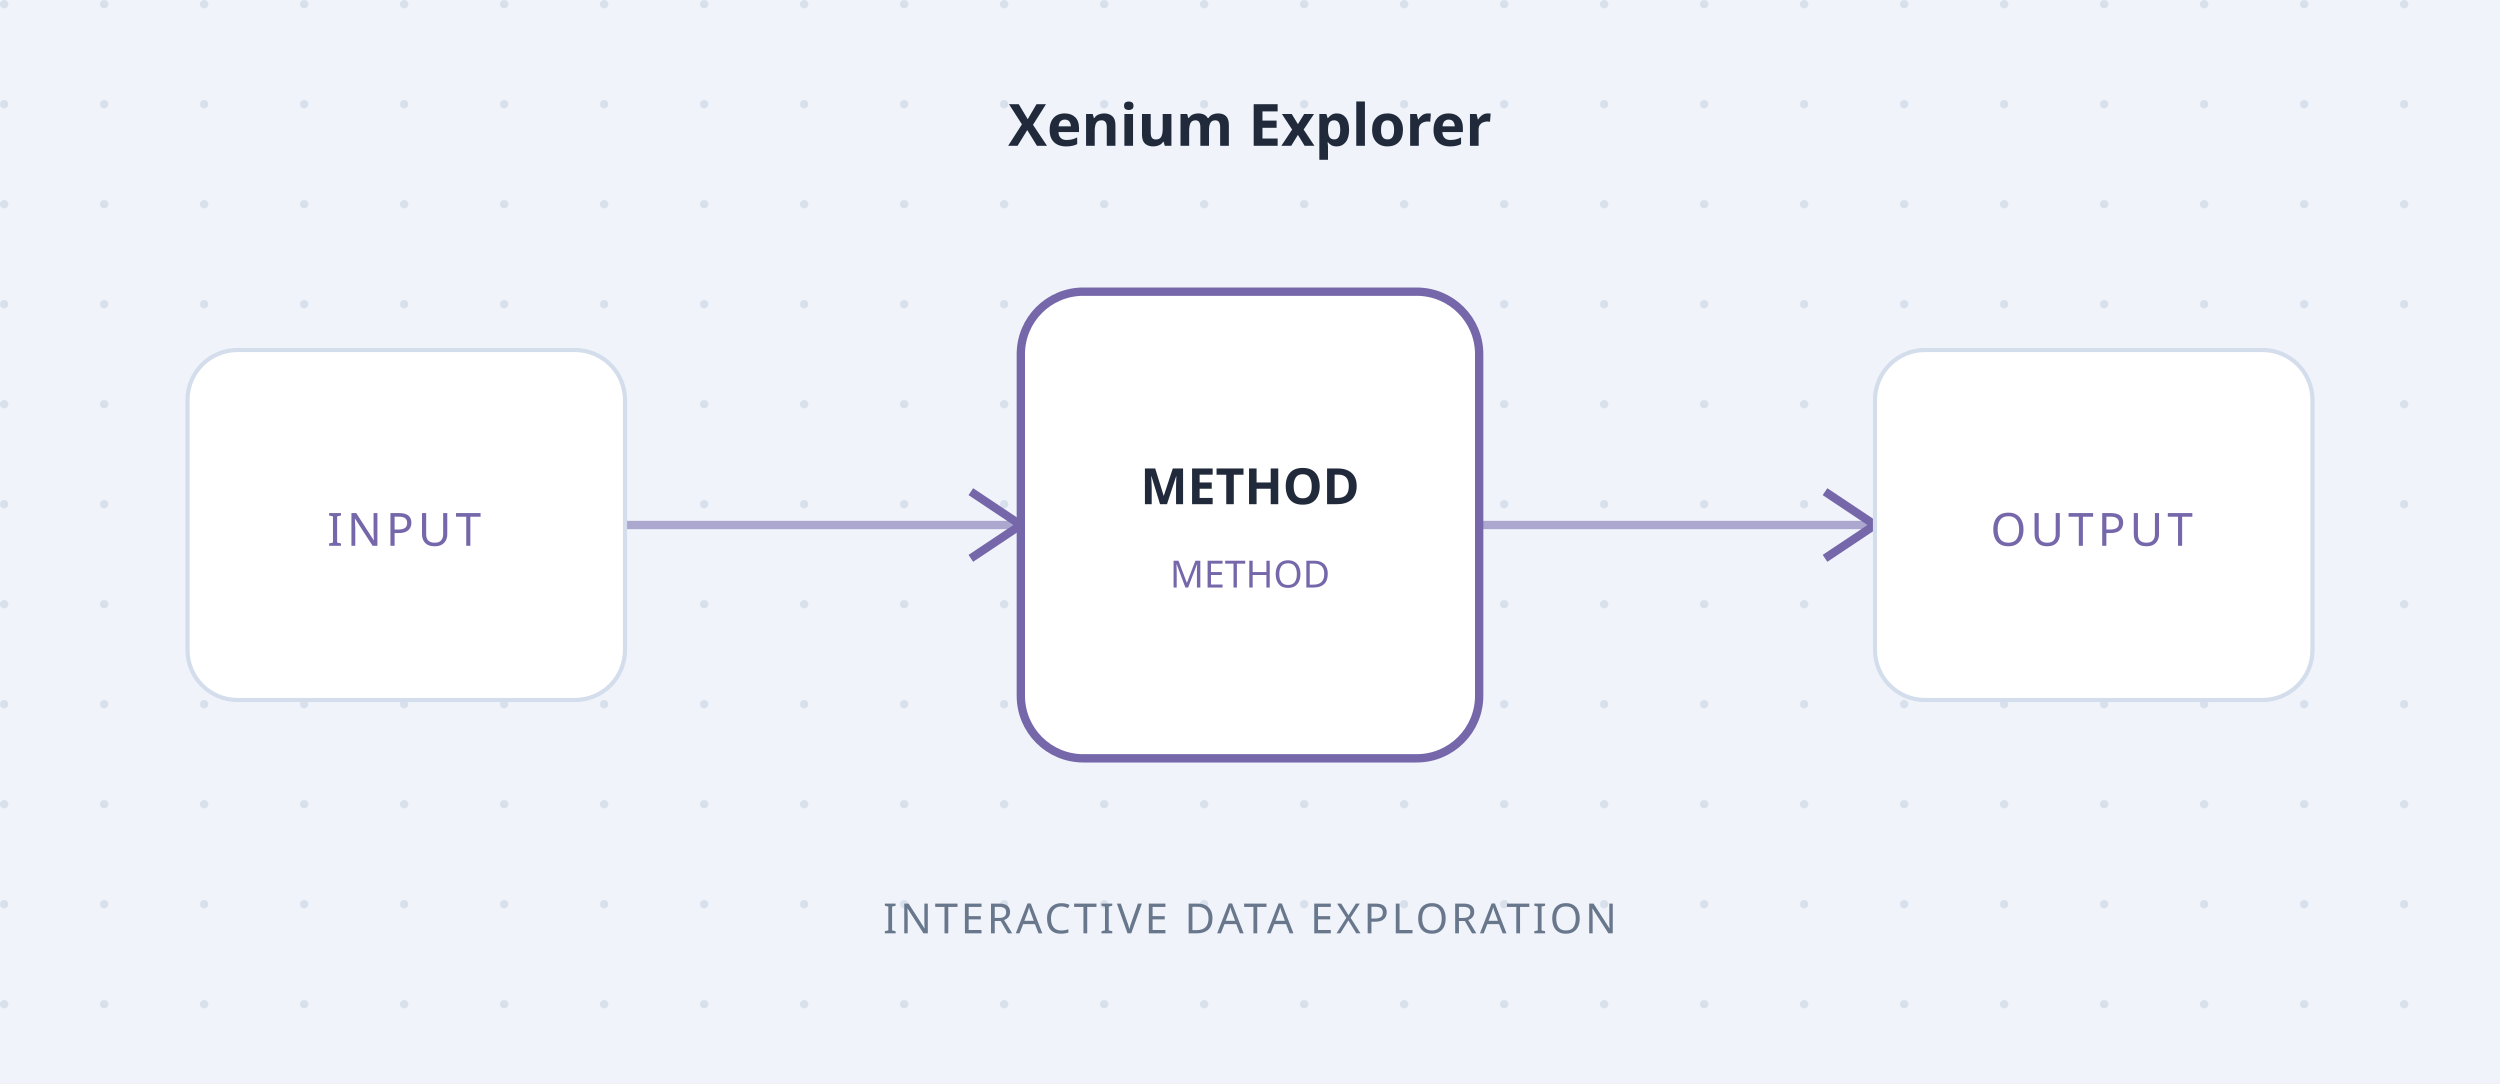
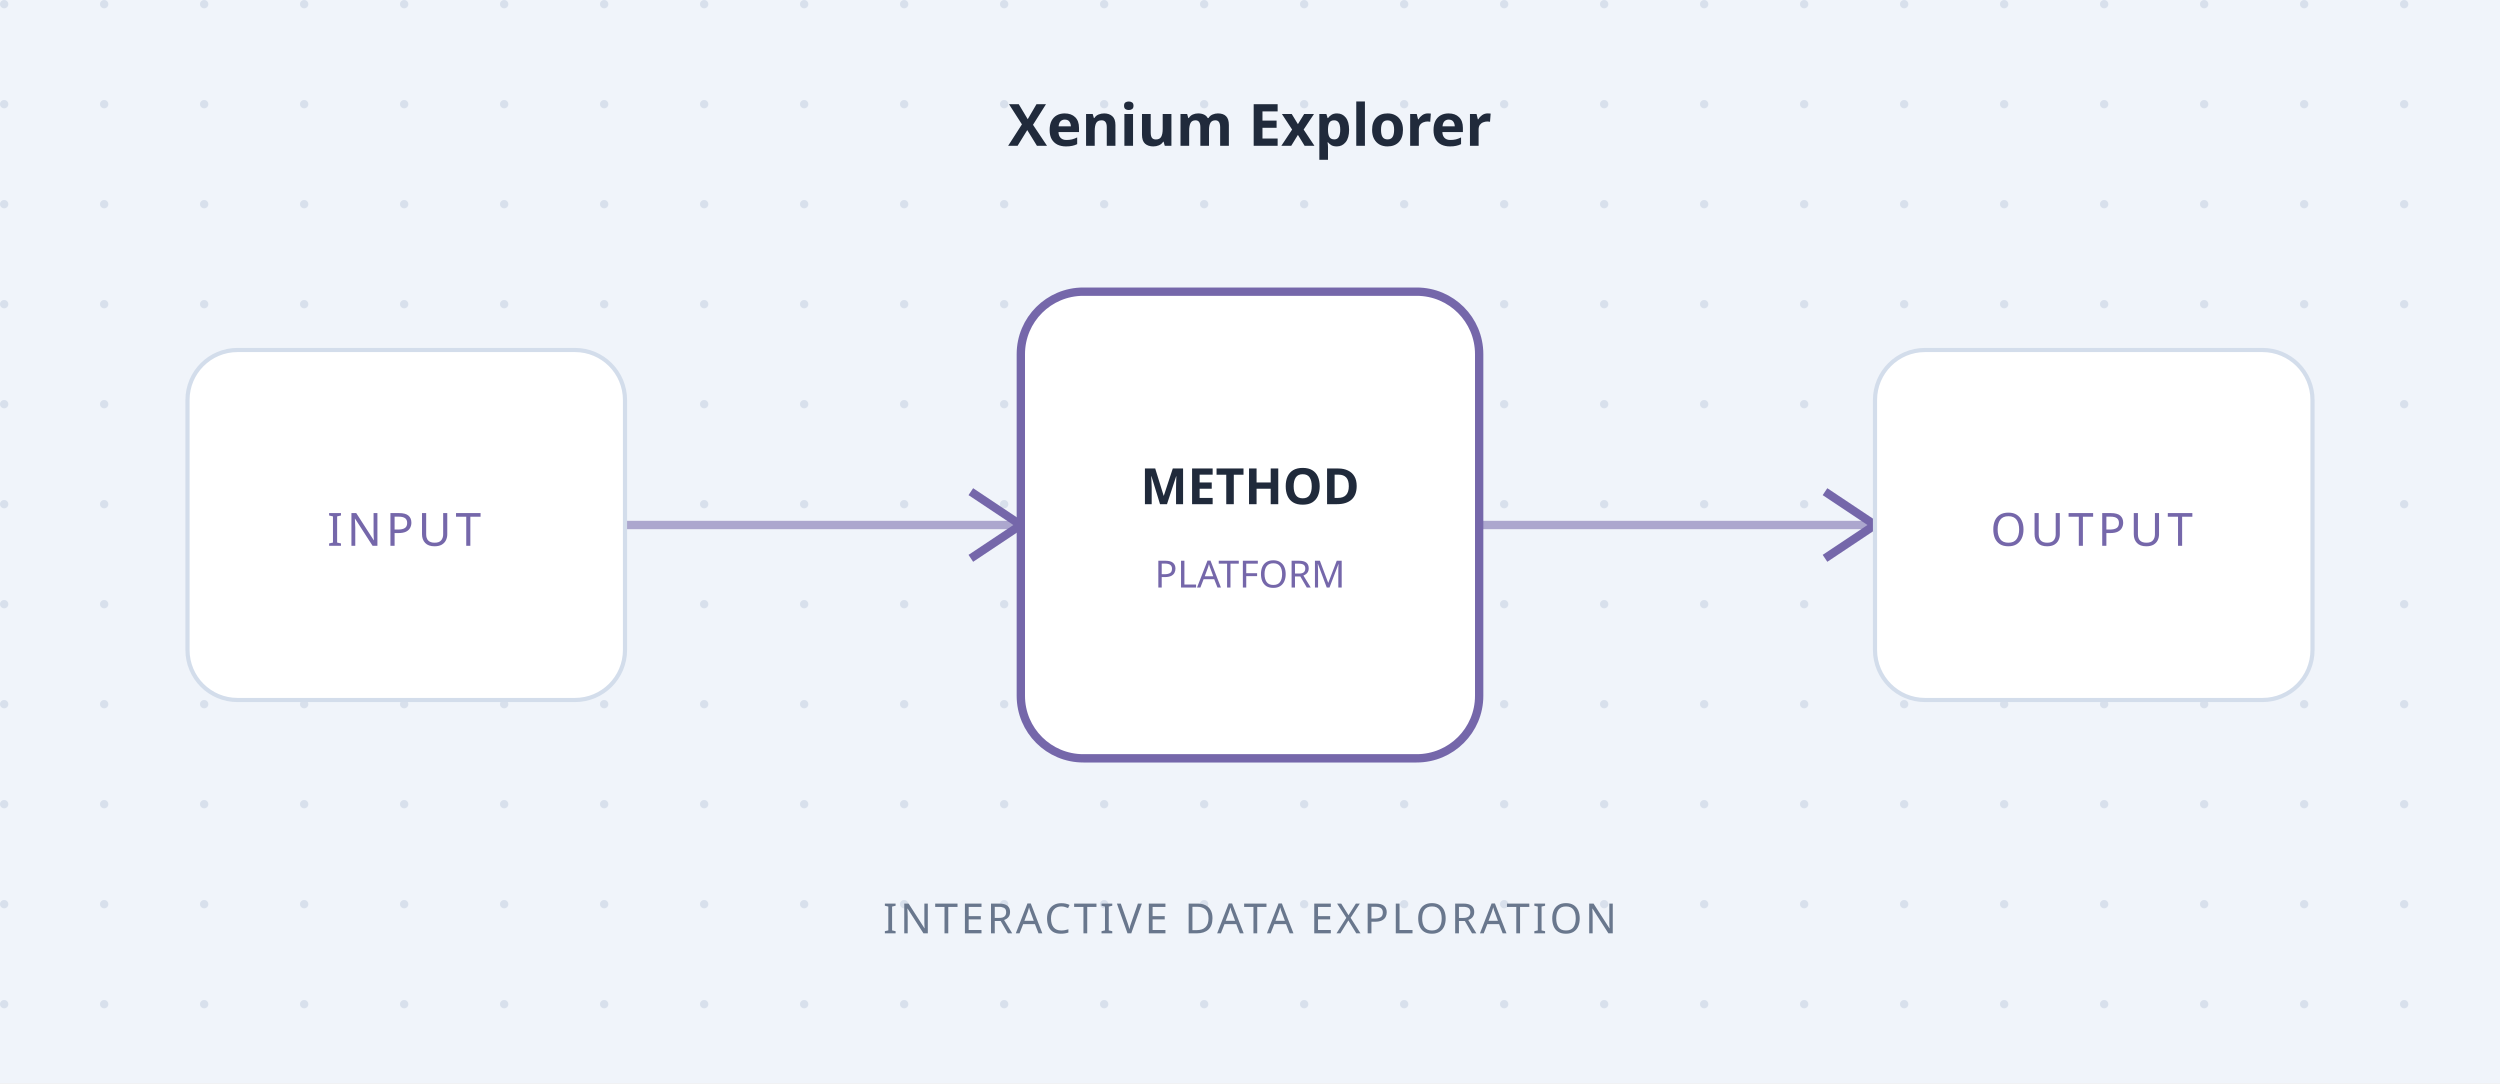
<svg xmlns="http://www.w3.org/2000/svg" width="600" height="260" viewBox="0 0 600 260" role="img" aria-label="Functional schematic for Xenium Explorer">
  <defs>
    <pattern id="grid" width="24" height="24" patternUnits="userSpaceOnUse">
      <circle cx="1" cy="1" r="1" fill="#d8e0ec" />
    </pattern>
  </defs>
  <rect width="600" height="260" fill="#f0f4fa" />
  <rect width="600" height="260" fill="url(#grid)" />
  <text x="300" y="35" text-anchor="middle" font-family="sans-serif" font-weight="600" font-size="14" fill="#202a3b">Xenium Explorer</text>
  <path d="M150 126H245M355 126H450" stroke="#7567aa" stroke-width="2" opacity=".55" />
  <path d="M438 118l12 8-12 8M233 118l12 8-12 8" fill="none" stroke="#7567aa" stroke-width="2" />
  <rect x="45" y="84" width="105" height="84" rx="12" fill="white" stroke="#d3ddeb" />
  <text x="97" y="131" text-anchor="middle" font-family="sans-serif" font-size="11" letter-spacing="1" fill="#7567aa">INPUT</text>
  <rect x="245" y="70" width="110" height="112" rx="15" fill="white" stroke="#7567aa" stroke-width="2" />
  <text x="300" y="121" text-anchor="middle" font-family="sans-serif" font-size="12" font-weight="600" fill="#202a3b">METHOD</text>
-   <text x="300" y="141" text-anchor="middle" font-family="sans-serif" font-size="9" fill="#7567aa">METHOD</text>
+   <text x="300" y="141" text-anchor="middle" font-family="sans-serif" font-size="9" fill="#7567aa">PLATFORM</text>
  <rect x="450" y="84" width="105" height="84" rx="12" fill="white" stroke="#d3ddeb" />
  <text x="502" y="131" text-anchor="middle" font-family="sans-serif" font-size="11" letter-spacing="1" fill="#7567aa">OUTPUT</text>
  <text x="300" y="224" text-anchor="middle" font-family="sans-serif" font-size="10" letter-spacing=".7" fill="#69778d">INTERACTIVE DATA EXPLORATION</text>
</svg>
